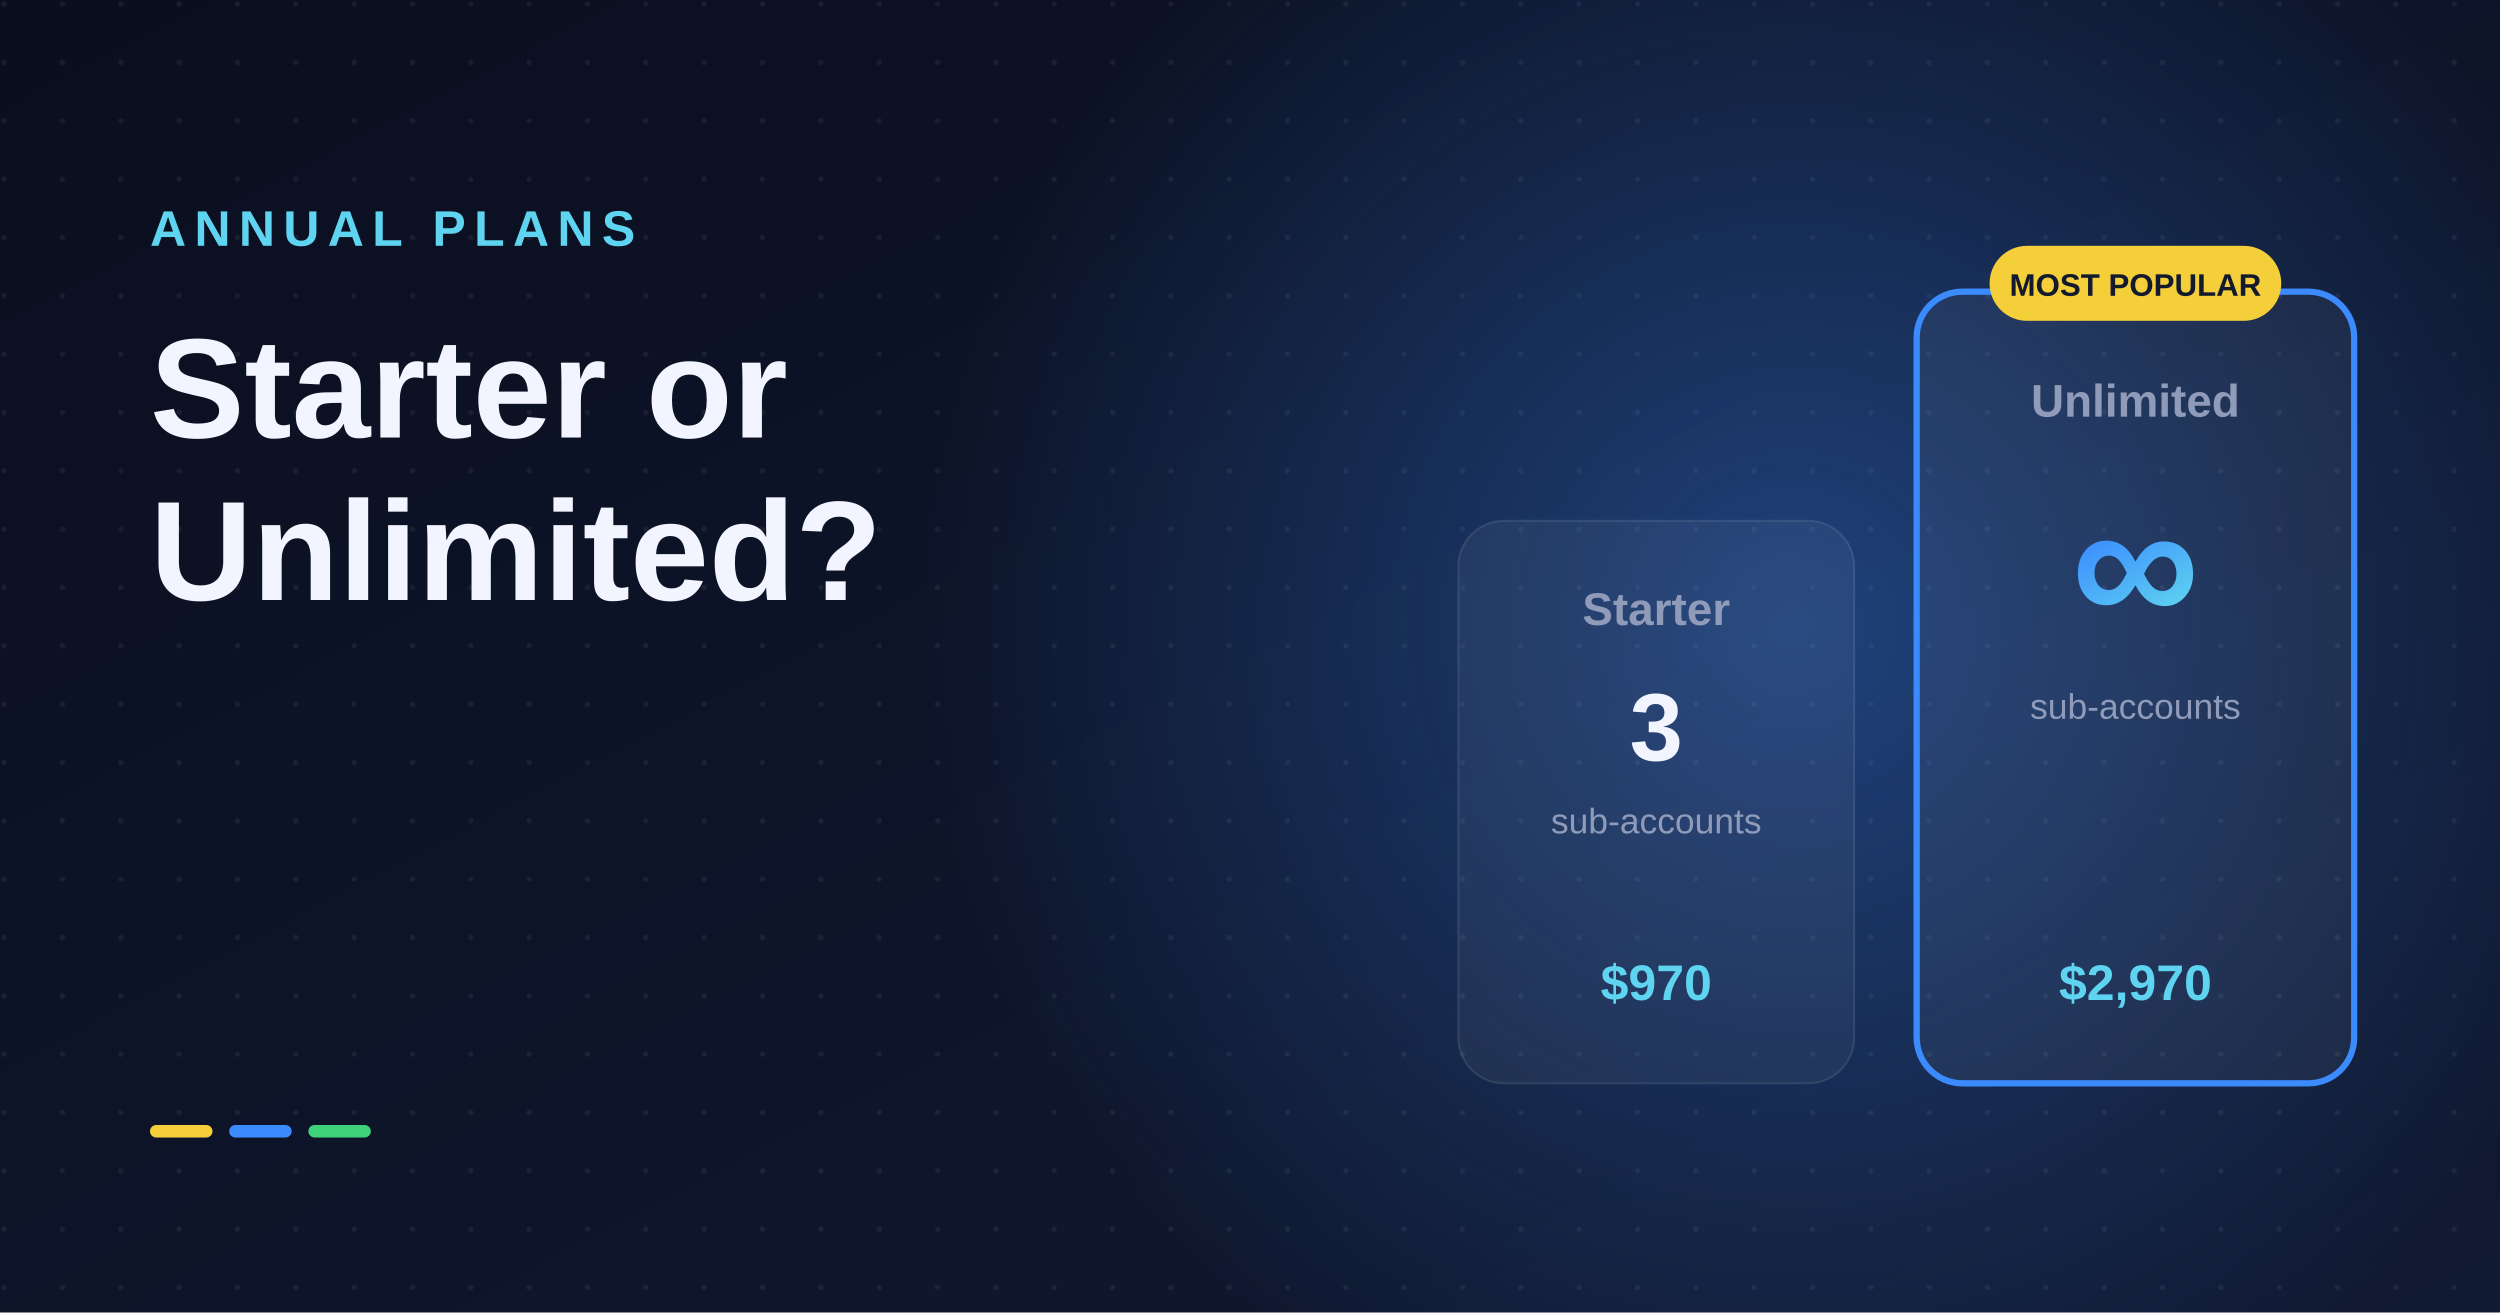
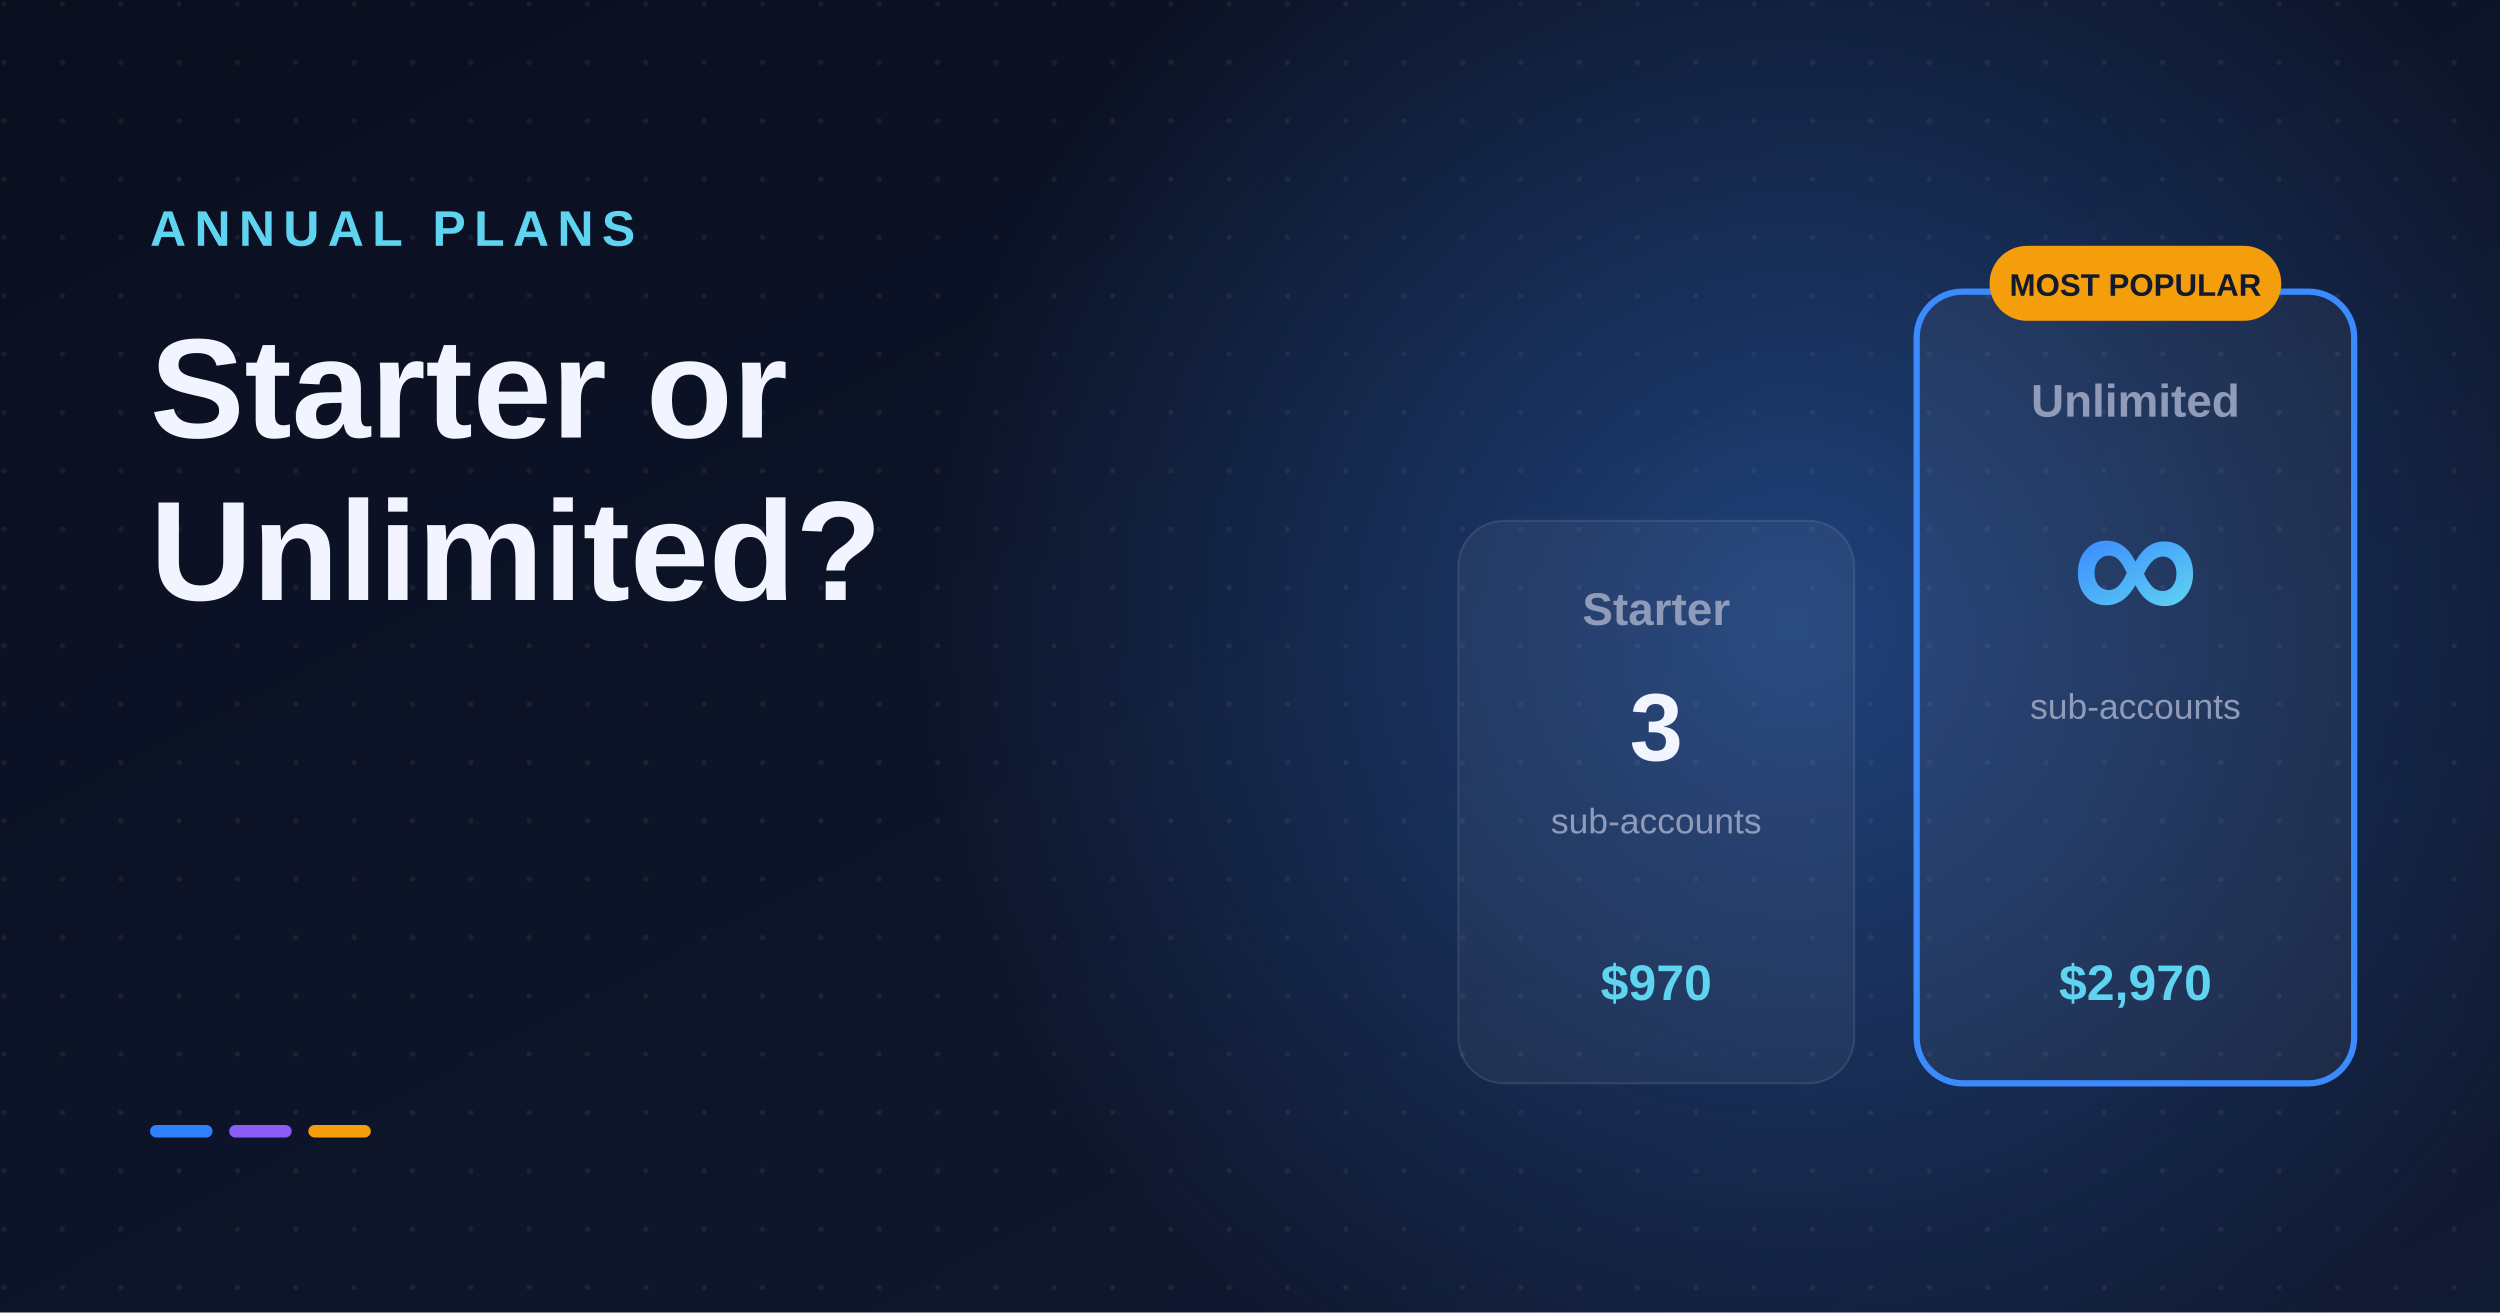
<svg xmlns="http://www.w3.org/2000/svg" viewBox="0 0 1200 630" width="1200" height="630">
  <defs>
    <linearGradient id="bg" x1="0" y1="0" x2="1" y2="1">
      <stop offset="0" stop-color="#0a0f1f" />
      <stop offset="1" stop-color="#111a33" />
    </linearGradient>
    <radialGradient id="glow" cx="860" cy="300" r="420" gradientUnits="userSpaceOnUse">
      <stop offset="0" stop-color="#3b8bff" stop-opacity="0.38" />
      <stop offset="1" stop-color="#3b8bff" stop-opacity="0" />
    </radialGradient>
    <linearGradient id="g" x1="0" y1="0" x2="1" y2="1">
      <stop offset="0" stop-color="#3b8bff" />
      <stop offset="1" stop-color="#5fd4f0" />
    </linearGradient>
    <pattern id="dots" width="28" height="28" patternUnits="userSpaceOnUse">
      <circle cx="2" cy="2" r="1.3" fill="rgba(255,255,255,0.06)" />
    </pattern>
  </defs>
  <rect width="1200" height="630" fill="url(#bg)" />
  <rect width="1200" height="630" fill="url(#dots)" />
  <rect width="1200" height="630" fill="url(#glow)" />
  <text x="72" y="118" font-family="'Segoe UI', 'Helvetica Neue', Arial, sans-serif" font-size="24" font-weight="600" letter-spacing="4" fill="#5fd4f0">ANNUAL PLANS</text>
  <text x="72" y="210" font-family="'Segoe UI', 'Helvetica Neue', Arial, sans-serif" font-size="68" font-weight="700" fill="#f2f5ff">Starter or</text>
  <text x="72" y="288" font-family="'Segoe UI', 'Helvetica Neue', Arial, sans-serif" font-size="68" font-weight="700" fill="#f2f5ff">Unlimited?</text>
  <g transform="translate(0,0)">
    <rect x="700" y="250" width="190" height="270" rx="22" fill="rgba(255,255,255,0.05)" stroke="rgba(255,255,255,0.10)" />
    <text x="795" y="300" text-anchor="middle" font-family="'Segoe UI', 'Helvetica Neue', Arial, sans-serif" font-size="22" font-weight="600" fill="#8f9bb8">Starter</text>
    <text x="795" y="365" text-anchor="middle" font-family="'Segoe UI', 'Helvetica Neue', Arial, sans-serif" font-size="46" font-weight="700" fill="#f2f5ff">3</text>
    <text x="795" y="400" text-anchor="middle" font-family="'Segoe UI', 'Helvetica Neue', Arial, sans-serif" font-size="17" fill="#8f9bb8">sub-accounts</text>
    <text x="795" y="480" text-anchor="middle" font-family="'Segoe UI', 'Helvetica Neue', Arial, sans-serif" font-size="24" font-weight="700" fill="#5fd4f0">$970</text>
    <rect x="920" y="140" width="210" height="380" rx="22" fill="rgba(255,255,255,0.05)" stroke="#3b8bff" stroke-width="3" />
-     <rect x="955" y="118" width="140" height="36" rx="18" fill="#f5cf3a" />
+     <rect x="955" y="118" width="140" height="36" rx="18" fill="#f59e0b" />
    <text x="1025" y="142" text-anchor="middle" font-family="'Segoe UI', 'Helvetica Neue', Arial, sans-serif" font-size="15" font-weight="700" fill="#141a2e">MOST POPULAR</text>
    <text x="1025" y="200" text-anchor="middle" font-family="'Segoe UI', 'Helvetica Neue', Arial, sans-serif" font-size="22" font-weight="600" fill="#8f9bb8">Unlimited</text>
    <text x="1025" y="300" text-anchor="middle" font-family="'Segoe UI', 'Helvetica Neue', Arial, sans-serif" font-size="86" font-weight="700" fill="url(#g)">∞</text>
    <text x="1025" y="345" text-anchor="middle" font-family="'Segoe UI', 'Helvetica Neue', Arial, sans-serif" font-size="17" fill="#8f9bb8">sub-accounts</text>
    <text x="1025" y="480" text-anchor="middle" font-family="'Segoe UI', 'Helvetica Neue', Arial, sans-serif" font-size="24" font-weight="700" fill="#5fd4f0">$2,970</text>
  </g>
  <g transform="translate(72,540)">
-     <rect width="30" height="6" rx="3" fill="#f5cf3a" />
-     <rect x="38" width="30" height="6" rx="3" fill="#3b8bff" />
-     <rect x="76" width="30" height="6" rx="3" fill="#3fd17a" />
+     <rect width="30" height="6" rx="3" fill="#2f80ff" />
+     <rect x="38" width="30" height="6" rx="3" fill="#8b5cf6" />
+     <rect x="76" width="30" height="6" rx="3" fill="#f59e0b" />
  </g>
</svg>
